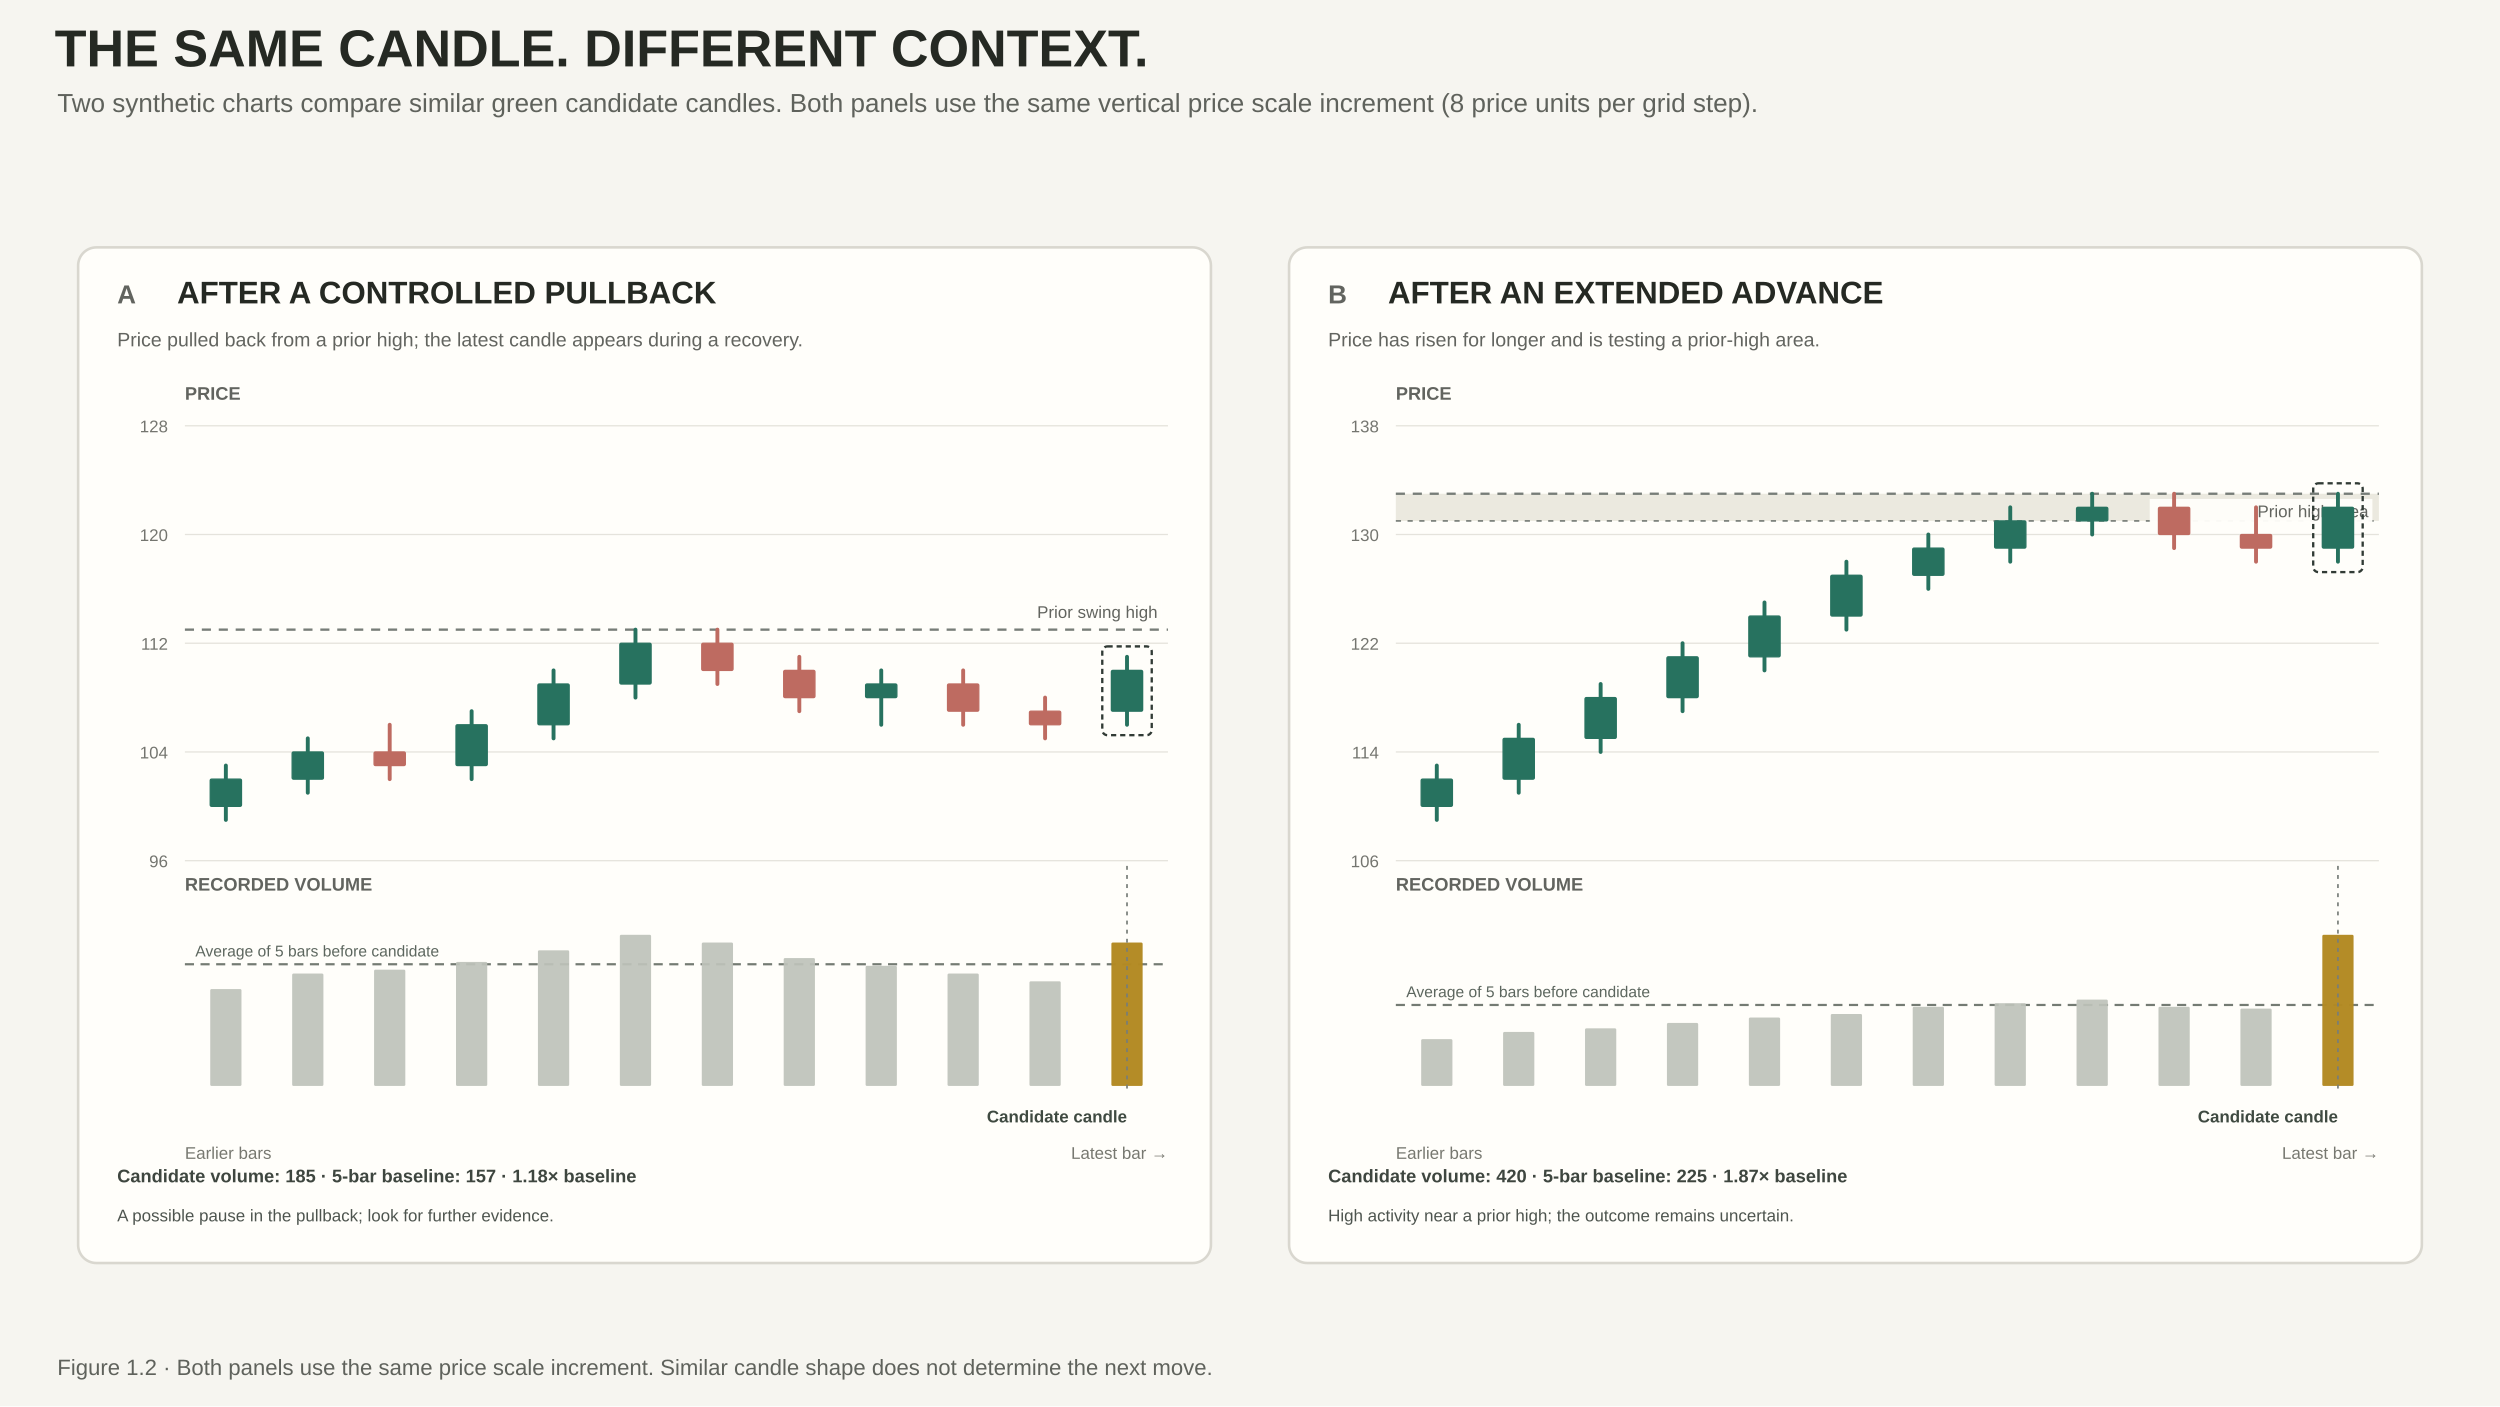
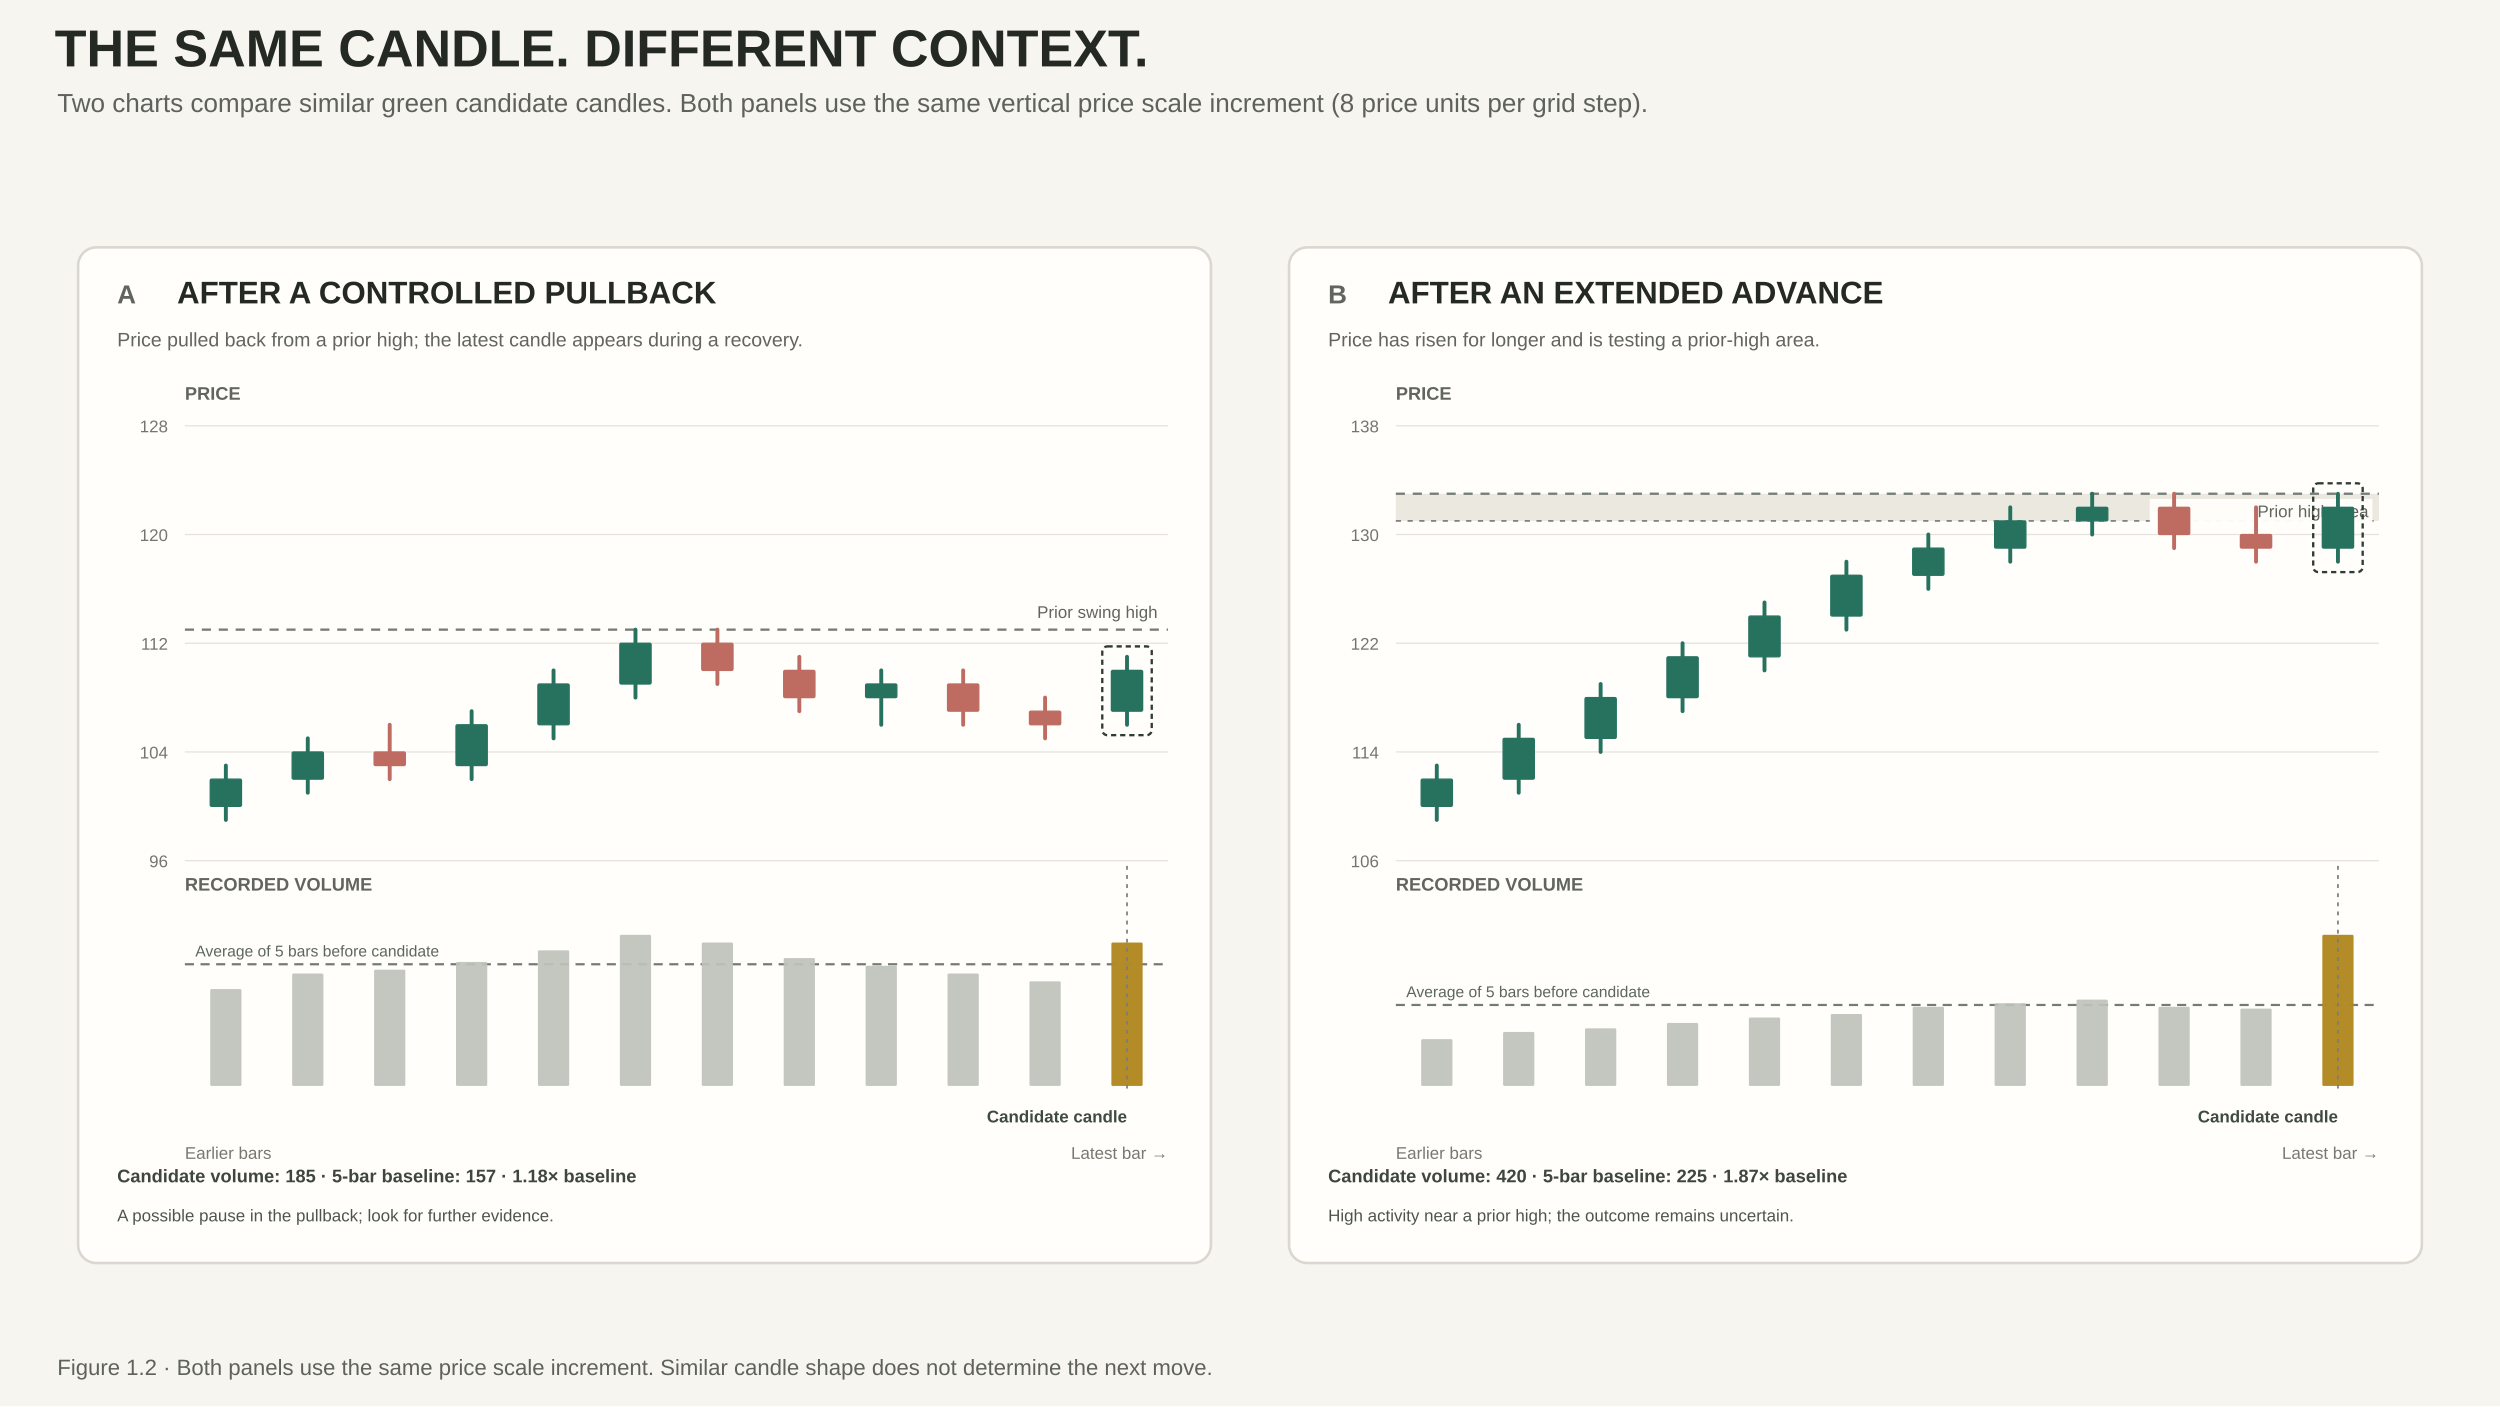
<svg xmlns="http://www.w3.org/2000/svg" width="1920" height="1080" viewBox="0 0 1920 1080" role="img" aria-labelledby="title desc">
  <rect width="1920" height="1080" fill="#f6f5f0" />
  <text x="42" y="51" font-family="Arial,Helvetica,sans-serif" font-size="40" font-weight="700" fill="#252923">THE SAME CANDLE. DIFFERENT CONTEXT.</text>
-   <text x="44" y="86" font-family="Arial,Helvetica,sans-serif" font-size="20" fill="#5f625c">Two synthetic charts compare similar green candidate candles. Both panels use the same vertical price scale increment (8 price units per grid step).</text>
+   <text x="44" y="86" font-family="Arial,Helvetica,sans-serif" font-size="20" fill="#5f625c">Two charts compare similar green candidate candles. Both panels use the same vertical price scale increment (8 price units per grid step).</text>
  <g class="panel">
    <rect x="60" y="190" width="870" height="780" rx="14" fill="#fffefa" stroke="#d9d7cf" stroke-width="2" />
    <text x="90" y="233" font-family="Arial,Helvetica,sans-serif" font-size="20" font-weight="700" fill="#62645f">A</text>
    <text x="136" y="233" font-family="Arial,Helvetica,sans-serif" font-size="24" font-weight="700" fill="#252923">AFTER A CONTROLLED PULLBACK</text>
    <text x="90" y="266" font-family="Arial,Helvetica,sans-serif" font-size="15" fill="#62645f">Price pulled back from a prior high; the latest candle appears during a recovery.</text>
    <text x="142" y="307" font-family="Arial,Helvetica,sans-serif" font-size="14" font-weight="700" fill="#62645f">PRICE</text>
    <line x1="142" y1="483.562" x2="897" y2="483.562" stroke="#777d78" stroke-width="1.8" stroke-dasharray="7 6" />
    <rect x="723" y="458.562" width="169" height="20" fill="#fffefa" opacity=".95" />
    <text x="889" y="474.562" text-anchor="end" font-family="Arial,Helvetica,sans-serif" font-size="13" fill="#62645f">Prior swing high</text>
    <line x1="142" y1="661" x2="897" y2="661" stroke="#e5e3dc" stroke-width="1" />
    <text x="129" y="666" text-anchor="end" font-family="Arial,Helvetica,sans-serif" font-size="13" fill="#74756f">96</text>
    <line x1="142" y1="577.5" x2="897" y2="577.5" stroke="#e5e3dc" stroke-width="1" />
    <text x="129" y="582.5" text-anchor="end" font-family="Arial,Helvetica,sans-serif" font-size="13" fill="#74756f">104</text>
    <line x1="142" y1="494" x2="897" y2="494" stroke="#e5e3dc" stroke-width="1" />
    <text x="129" y="499" text-anchor="end" font-family="Arial,Helvetica,sans-serif" font-size="13" fill="#74756f">112</text>
    <line x1="142" y1="410.5" x2="897" y2="410.5" stroke="#e5e3dc" stroke-width="1" />
    <text x="129" y="415.5" text-anchor="end" font-family="Arial,Helvetica,sans-serif" font-size="13" fill="#74756f">120</text>
    <line x1="142" y1="327" x2="897" y2="327" stroke="#e5e3dc" stroke-width="1" />
    <text x="129" y="332" text-anchor="end" font-family="Arial,Helvetica,sans-serif" font-size="13" fill="#74756f">128</text>
    <line x1="173.458" y1="587.938" x2="173.458" y2="629.688" stroke="#27725f" stroke-width="3" stroke-linecap="round" />
    <rect x="161.458" y="598.375" width="24" height="20.875" rx="1" fill="#27725f" stroke="#27725f" stroke-width="1" />
    <line x1="236.375" y1="567.062" x2="236.375" y2="608.812" stroke="#27725f" stroke-width="3" stroke-linecap="round" />
    <rect x="224.375" y="577.5" width="24" height="20.875" rx="1" fill="#27725f" stroke="#27725f" stroke-width="1" />
    <line x1="299.292" y1="556.625" x2="299.292" y2="598.375" stroke="#be6b61" stroke-width="3" stroke-linecap="round" />
    <rect x="287.292" y="577.5" width="24" height="10.438" rx="1" fill="#be6b61" stroke="#be6b61" stroke-width="1" />
    <line x1="362.208" y1="546.188" x2="362.208" y2="598.375" stroke="#27725f" stroke-width="3" stroke-linecap="round" />
    <rect x="350.208" y="556.625" width="24" height="31.312" rx="1" fill="#27725f" stroke="#27725f" stroke-width="1" />
    <line x1="425.125" y1="514.875" x2="425.125" y2="567.062" stroke="#27725f" stroke-width="3" stroke-linecap="round" />
    <rect x="413.125" y="525.312" width="24" height="31.312" rx="1" fill="#27725f" stroke="#27725f" stroke-width="1" />
    <line x1="488.042" y1="483.562" x2="488.042" y2="535.75" stroke="#27725f" stroke-width="3" stroke-linecap="round" />
    <rect x="476.042" y="494" width="24" height="31.312" rx="1" fill="#27725f" stroke="#27725f" stroke-width="1" />
    <line x1="550.958" y1="483.562" x2="550.958" y2="525.312" stroke="#be6b61" stroke-width="3" stroke-linecap="round" />
    <rect x="538.958" y="494" width="24" height="20.875" rx="1" fill="#be6b61" stroke="#be6b61" stroke-width="1" />
    <line x1="613.875" y1="504.438" x2="613.875" y2="546.188" stroke="#be6b61" stroke-width="3" stroke-linecap="round" />
    <rect x="601.875" y="514.875" width="24" height="20.875" rx="1" fill="#be6b61" stroke="#be6b61" stroke-width="1" />
    <line x1="676.792" y1="514.875" x2="676.792" y2="556.625" stroke="#27725f" stroke-width="3" stroke-linecap="round" />
    <rect x="664.792" y="525.312" width="24" height="10.438" rx="1" fill="#27725f" stroke="#27725f" stroke-width="1" />
    <line x1="739.708" y1="514.875" x2="739.708" y2="556.625" stroke="#be6b61" stroke-width="3" stroke-linecap="round" />
    <rect x="727.708" y="525.312" width="24" height="20.875" rx="1" fill="#be6b61" stroke="#be6b61" stroke-width="1" />
    <line x1="802.625" y1="535.75" x2="802.625" y2="567.062" stroke="#be6b61" stroke-width="3" stroke-linecap="round" />
    <rect x="790.625" y="546.188" width="24" height="10.438" rx="1" fill="#be6b61" stroke="#be6b61" stroke-width="1" />
    <rect x="846.542" y="496.438" width="38" height="68.188" rx="4" fill="none" stroke="#313b35" stroke-width="1.8" stroke-dasharray="4 3" />
    <line x1="865.542" y1="504.438" x2="865.542" y2="556.625" stroke="#27725f" stroke-width="3" stroke-linecap="round" />
    <rect x="853.542" y="514.875" width="24" height="31.312" rx="1" fill="#27725f" stroke="#27725f" stroke-width="1" />
    <text x="142" y="684" font-family="Arial,Helvetica,sans-serif" font-size="14" font-weight="700" fill="#62645f">RECORDED VOLUME</text>
    <line x1="142" y1="740.548" x2="897" y2="740.548" stroke="#747b73" stroke-width="1.7" stroke-dasharray="7 5" />
    <rect x="147" y="722.548" width="230" height="16" fill="#fffefa" opacity=".98" />
    <text x="150" y="734.548" font-family="Arial,Helvetica,sans-serif" font-size="12" fill="#5c665e">Average of 5 bars before candidate</text>
    <rect x="161.458" y="759.595" width="24" height="74.405" rx="1" fill="#bec2ba" opacity=".92" />
    <rect x="224.375" y="747.69" width="24" height="86.31" rx="1" fill="#bec2ba" opacity=".92" />
    <rect x="287.292" y="744.714" width="24" height="89.286" rx="1" fill="#bec2ba" opacity=".92" />
    <rect x="350.208" y="738.762" width="24" height="95.238" rx="1" fill="#bec2ba" opacity=".92" />
    <rect x="413.125" y="729.833" width="24" height="104.167" rx="1" fill="#bec2ba" opacity=".92" />
    <rect x="476.042" y="717.929" width="24" height="116.071" rx="1" fill="#bec2ba" opacity=".92" />
    <rect x="538.958" y="723.881" width="24" height="110.119" rx="1" fill="#bec2ba" opacity=".92" />
    <rect x="601.875" y="735.786" width="24" height="98.214" rx="1" fill="#bec2ba" opacity=".92" />
    <rect x="664.792" y="741.738" width="24" height="92.262" rx="1" fill="#bec2ba" opacity=".92" />
    <rect x="727.708" y="747.69" width="24" height="86.31" rx="1" fill="#bec2ba" opacity=".92" />
    <rect x="790.625" y="753.643" width="24" height="80.357" rx="1" fill="#bec2ba" opacity=".92" />
    <rect x="853.542" y="723.881" width="24" height="110.119" rx="1" fill="#b28a23" opacity=".98" />
    <line x1="865.542" y1="665" x2="865.542" y2="838" stroke="#777d78" stroke-width="1.3" stroke-dasharray="3 4" />
    <text x="865.542" y="862" text-anchor="end" font-family="Arial,Helvetica,sans-serif" font-size="13" font-weight="700" fill="#3f4a41">Candidate candle</text>
    <text x="142" y="890" font-family="Arial,Helvetica,sans-serif" font-size="13" fill="#777870">Earlier bars</text>
    <text x="897" y="890" text-anchor="end" font-family="Arial,Helvetica,sans-serif" font-size="13" fill="#777870">Latest bar →</text>
    <text x="90" y="908" font-family="Arial,Helvetica,sans-serif" font-size="14" font-weight="700" fill="#3e463f">Candidate volume: 185   ·   5-bar baseline: 157   ·   1.18× baseline</text>
    <text x="90" y="938" font-family="Arial,Helvetica,sans-serif" font-size="13" fill="#4d544e">A possible pause in the pullback; look for further evidence.</text>
  </g>
  <g class="panel">
    <rect x="990" y="190" width="870" height="780" rx="14" fill="#fffefa" stroke="#d9d7cf" stroke-width="2" />
    <text x="1020" y="233" font-family="Arial,Helvetica,sans-serif" font-size="20" font-weight="700" fill="#62645f">B</text>
    <text x="1066" y="233" font-family="Arial,Helvetica,sans-serif" font-size="24" font-weight="700" fill="#252923">AFTER AN EXTENDED ADVANCE</text>
    <text x="1020" y="266" font-family="Arial,Helvetica,sans-serif" font-size="15" fill="#62645f">Price has risen for longer and is testing a prior-high area.</text>
    <text x="1072" y="307" font-family="Arial,Helvetica,sans-serif" font-size="14" font-weight="700" fill="#62645f">PRICE</text>
    <rect x="1072" y="379.188" width="755" height="20.875" fill="#e9e7dc" opacity=".9" />
    <line x1="1072" y1="379.188" x2="1827" y2="379.188" stroke="#777d78" stroke-width="1.8" stroke-dasharray="7 6" />
    <line x1="1072" y1="400.062" x2="1827" y2="400.062" stroke="#777d78" stroke-width="1.3" stroke-dasharray="4 5" />
    <rect x="1651" y="383.188" width="171" height="20" fill="#fffefa" opacity=".96" />
    <text x="1819" y="397.188" text-anchor="end" font-family="Arial,Helvetica,sans-serif" font-size="13" fill="#62645f">Prior high area</text>
    <line x1="1072" y1="661" x2="1827" y2="661" stroke="#e5e3dc" stroke-width="1" />
    <text x="1059" y="666" text-anchor="end" font-family="Arial,Helvetica,sans-serif" font-size="13" fill="#74756f">106</text>
    <line x1="1072" y1="577.5" x2="1827" y2="577.5" stroke="#e5e3dc" stroke-width="1" />
    <text x="1059" y="582.5" text-anchor="end" font-family="Arial,Helvetica,sans-serif" font-size="13" fill="#74756f">114</text>
    <line x1="1072" y1="494" x2="1827" y2="494" stroke="#e5e3dc" stroke-width="1" />
    <text x="1059" y="499" text-anchor="end" font-family="Arial,Helvetica,sans-serif" font-size="13" fill="#74756f">122</text>
    <line x1="1072" y1="410.5" x2="1827" y2="410.5" stroke="#e5e3dc" stroke-width="1" />
    <text x="1059" y="415.5" text-anchor="end" font-family="Arial,Helvetica,sans-serif" font-size="13" fill="#74756f">130</text>
    <line x1="1072" y1="327" x2="1827" y2="327" stroke="#e5e3dc" stroke-width="1" />
    <text x="1059" y="332" text-anchor="end" font-family="Arial,Helvetica,sans-serif" font-size="13" fill="#74756f">138</text>
    <line x1="1103.458" y1="587.938" x2="1103.458" y2="629.688" stroke="#27725f" stroke-width="3" stroke-linecap="round" />
    <rect x="1091.458" y="598.375" width="24" height="20.875" rx="1" fill="#27725f" stroke="#27725f" stroke-width="1" />
    <line x1="1166.375" y1="556.625" x2="1166.375" y2="608.812" stroke="#27725f" stroke-width="3" stroke-linecap="round" />
    <rect x="1154.375" y="567.062" width="24" height="31.312" rx="1" fill="#27725f" stroke="#27725f" stroke-width="1" />
    <line x1="1229.292" y1="525.312" x2="1229.292" y2="577.5" stroke="#27725f" stroke-width="3" stroke-linecap="round" />
    <rect x="1217.292" y="535.75" width="24" height="31.312" rx="1" fill="#27725f" stroke="#27725f" stroke-width="1" />
    <line x1="1292.208" y1="494" x2="1292.208" y2="546.188" stroke="#27725f" stroke-width="3" stroke-linecap="round" />
    <rect x="1280.208" y="504.438" width="24" height="31.312" rx="1" fill="#27725f" stroke="#27725f" stroke-width="1" />
    <line x1="1355.125" y1="462.688" x2="1355.125" y2="514.875" stroke="#27725f" stroke-width="3" stroke-linecap="round" />
    <rect x="1343.125" y="473.125" width="24" height="31.312" rx="1" fill="#27725f" stroke="#27725f" stroke-width="1" />
    <line x1="1418.042" y1="431.375" x2="1418.042" y2="483.562" stroke="#27725f" stroke-width="3" stroke-linecap="round" />
    <rect x="1406.042" y="441.812" width="24" height="31.312" rx="1" fill="#27725f" stroke="#27725f" stroke-width="1" />
    <line x1="1480.958" y1="410.5" x2="1480.958" y2="452.25" stroke="#27725f" stroke-width="3" stroke-linecap="round" />
    <rect x="1468.958" y="420.938" width="24" height="20.875" rx="1" fill="#27725f" stroke="#27725f" stroke-width="1" />
    <line x1="1543.875" y1="389.625" x2="1543.875" y2="431.375" stroke="#27725f" stroke-width="3" stroke-linecap="round" />
    <rect x="1531.875" y="400.062" width="24" height="20.875" rx="1" fill="#27725f" stroke="#27725f" stroke-width="1" />
    <line x1="1606.792" y1="379.188" x2="1606.792" y2="410.5" stroke="#27725f" stroke-width="3" stroke-linecap="round" />
    <rect x="1594.792" y="389.625" width="24" height="10.438" rx="1" fill="#27725f" stroke="#27725f" stroke-width="1" />
    <line x1="1669.708" y1="379.188" x2="1669.708" y2="420.938" stroke="#be6b61" stroke-width="3" stroke-linecap="round" />
    <rect x="1657.708" y="389.625" width="24" height="20.875" rx="1" fill="#be6b61" stroke="#be6b61" stroke-width="1" />
    <line x1="1732.625" y1="389.625" x2="1732.625" y2="431.375" stroke="#be6b61" stroke-width="3" stroke-linecap="round" />
    <rect x="1720.625" y="410.5" width="24" height="10.438" rx="1" fill="#be6b61" stroke="#be6b61" stroke-width="1" />
    <rect x="1776.542" y="371.188" width="38" height="68.188" rx="4" fill="none" stroke="#313b35" stroke-width="1.8" stroke-dasharray="4 3" />
    <line x1="1795.542" y1="379.188" x2="1795.542" y2="431.375" stroke="#27725f" stroke-width="3" stroke-linecap="round" />
    <rect x="1783.542" y="389.625" width="24" height="31.312" rx="1" fill="#27725f" stroke="#27725f" stroke-width="1" />
    <text x="1072" y="684" font-family="Arial,Helvetica,sans-serif" font-size="14" font-weight="700" fill="#62645f">RECORDED VOLUME</text>
    <line x1="1072" y1="771.819" x2="1827" y2="771.819" stroke="#747b73" stroke-width="1.7" stroke-dasharray="7 5" />
    <rect x="1077" y="753.819" width="230" height="16" fill="#fffefa" opacity=".98" />
    <text x="1080" y="765.819" font-family="Arial,Helvetica,sans-serif" font-size="12" fill="#5c665e">Average of 5 bars before candidate</text>
    <rect x="1091.458" y="798.073" width="24" height="35.927" rx="1" fill="#bec2ba" opacity=".92" />
    <rect x="1154.375" y="792.546" width="24" height="41.454" rx="1" fill="#bec2ba" opacity=".92" />
    <rect x="1217.292" y="789.782" width="24" height="44.218" rx="1" fill="#bec2ba" opacity=".92" />
    <rect x="1280.208" y="785.637" width="24" height="48.363" rx="1" fill="#bec2ba" opacity=".92" />
    <rect x="1343.125" y="781.491" width="24" height="52.509" rx="1" fill="#bec2ba" opacity=".92" />
    <rect x="1406.042" y="778.728" width="24" height="55.272" rx="1" fill="#bec2ba" opacity=".92" />
    <rect x="1468.958" y="773.201" width="24" height="60.799" rx="1" fill="#bec2ba" opacity=".92" />
    <rect x="1531.875" y="770.437" width="24" height="63.563" rx="1" fill="#bec2ba" opacity=".92" />
    <rect x="1594.792" y="767.673" width="24" height="66.327" rx="1" fill="#bec2ba" opacity=".92" />
    <rect x="1657.708" y="773.201" width="24" height="60.799" rx="1" fill="#bec2ba" opacity=".92" />
    <rect x="1720.625" y="774.582" width="24" height="59.418" rx="1" fill="#bec2ba" opacity=".92" />
    <rect x="1783.542" y="717.929" width="24" height="116.071" rx="1" fill="#b28a23" opacity=".98" />
    <line x1="1795.542" y1="665" x2="1795.542" y2="838" stroke="#777d78" stroke-width="1.3" stroke-dasharray="3 4" />
    <text x="1795.542" y="862" text-anchor="end" font-family="Arial,Helvetica,sans-serif" font-size="13" font-weight="700" fill="#3f4a41">Candidate candle</text>
    <text x="1072" y="890" font-family="Arial,Helvetica,sans-serif" font-size="13" fill="#777870">Earlier bars</text>
    <text x="1827" y="890" text-anchor="end" font-family="Arial,Helvetica,sans-serif" font-size="13" fill="#777870">Latest bar →</text>
    <text x="1020" y="908" font-family="Arial,Helvetica,sans-serif" font-size="14" font-weight="700" fill="#3e463f">Candidate volume: 420   ·   5-bar baseline: 225   ·   1.87× baseline</text>
    <text x="1020" y="938" font-family="Arial,Helvetica,sans-serif" font-size="13" fill="#4d544e">High activity near a prior high; the outcome remains uncertain.</text>
  </g>
  <text x="44" y="1056" font-family="Arial,Helvetica,sans-serif" font-size="17" fill="#5f625c">Figure 1.2 · Both panels use the same price scale increment. Similar candle shape does not determine the next move.</text>
</svg>
